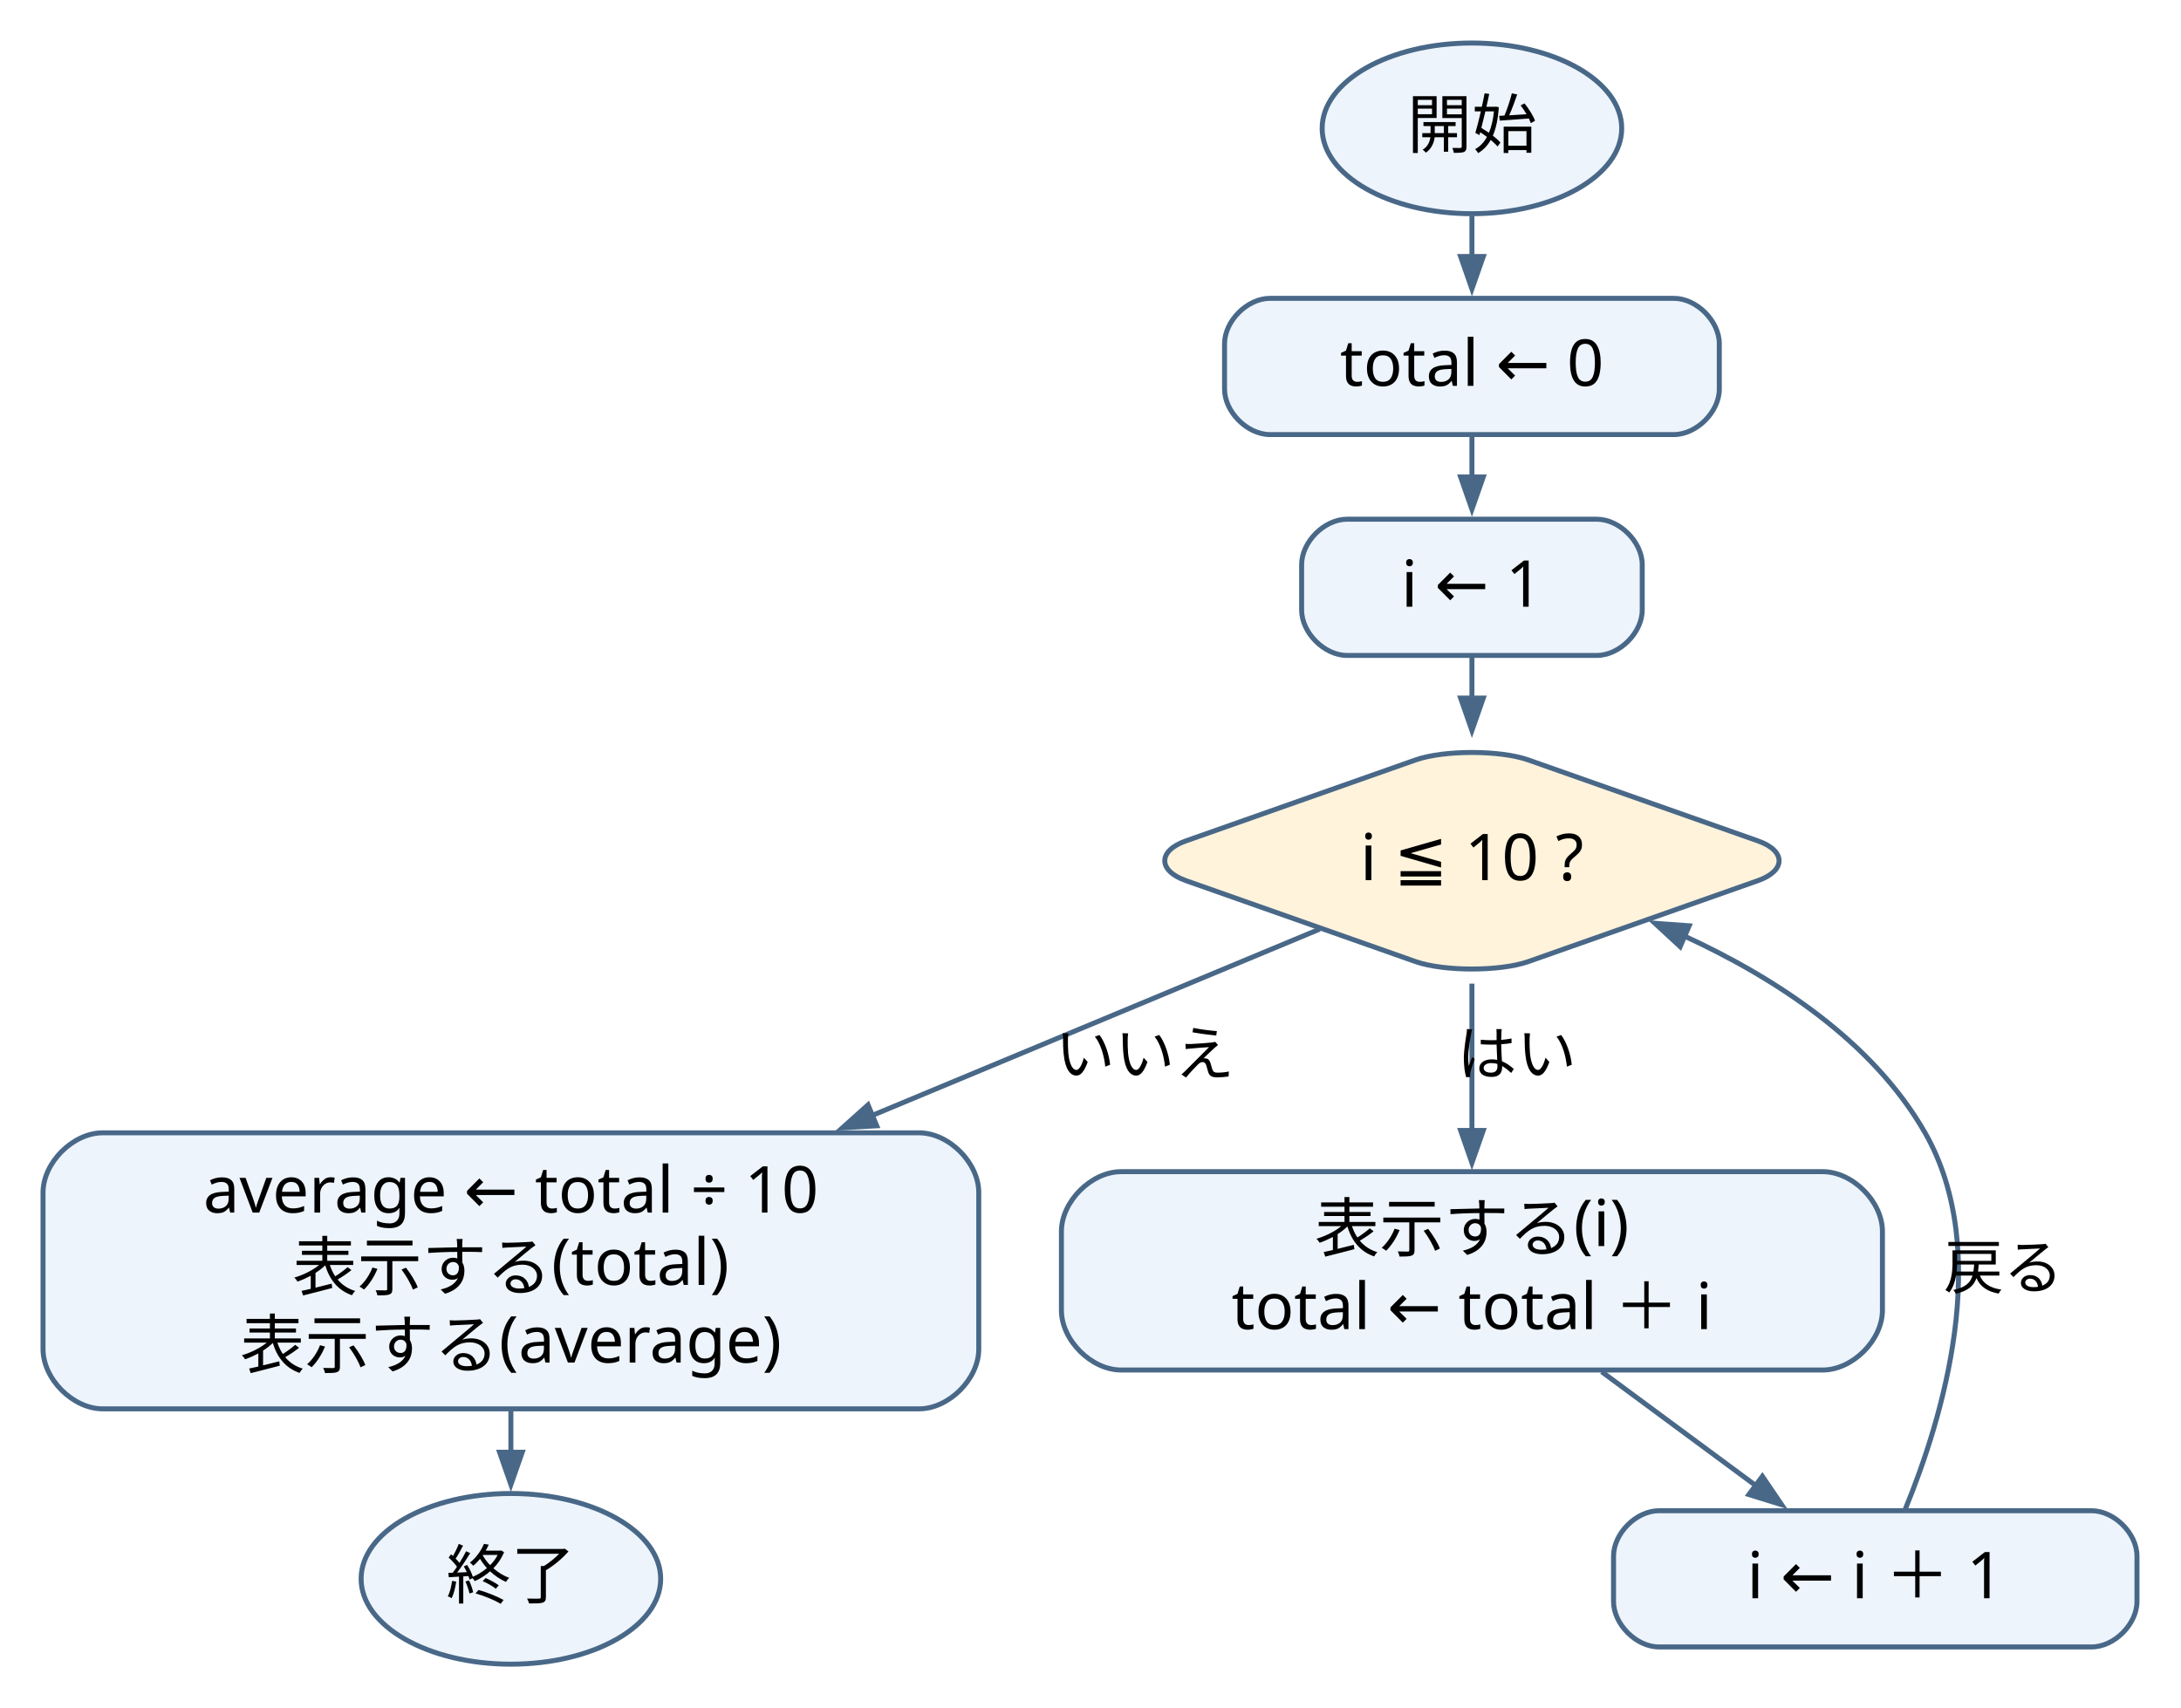
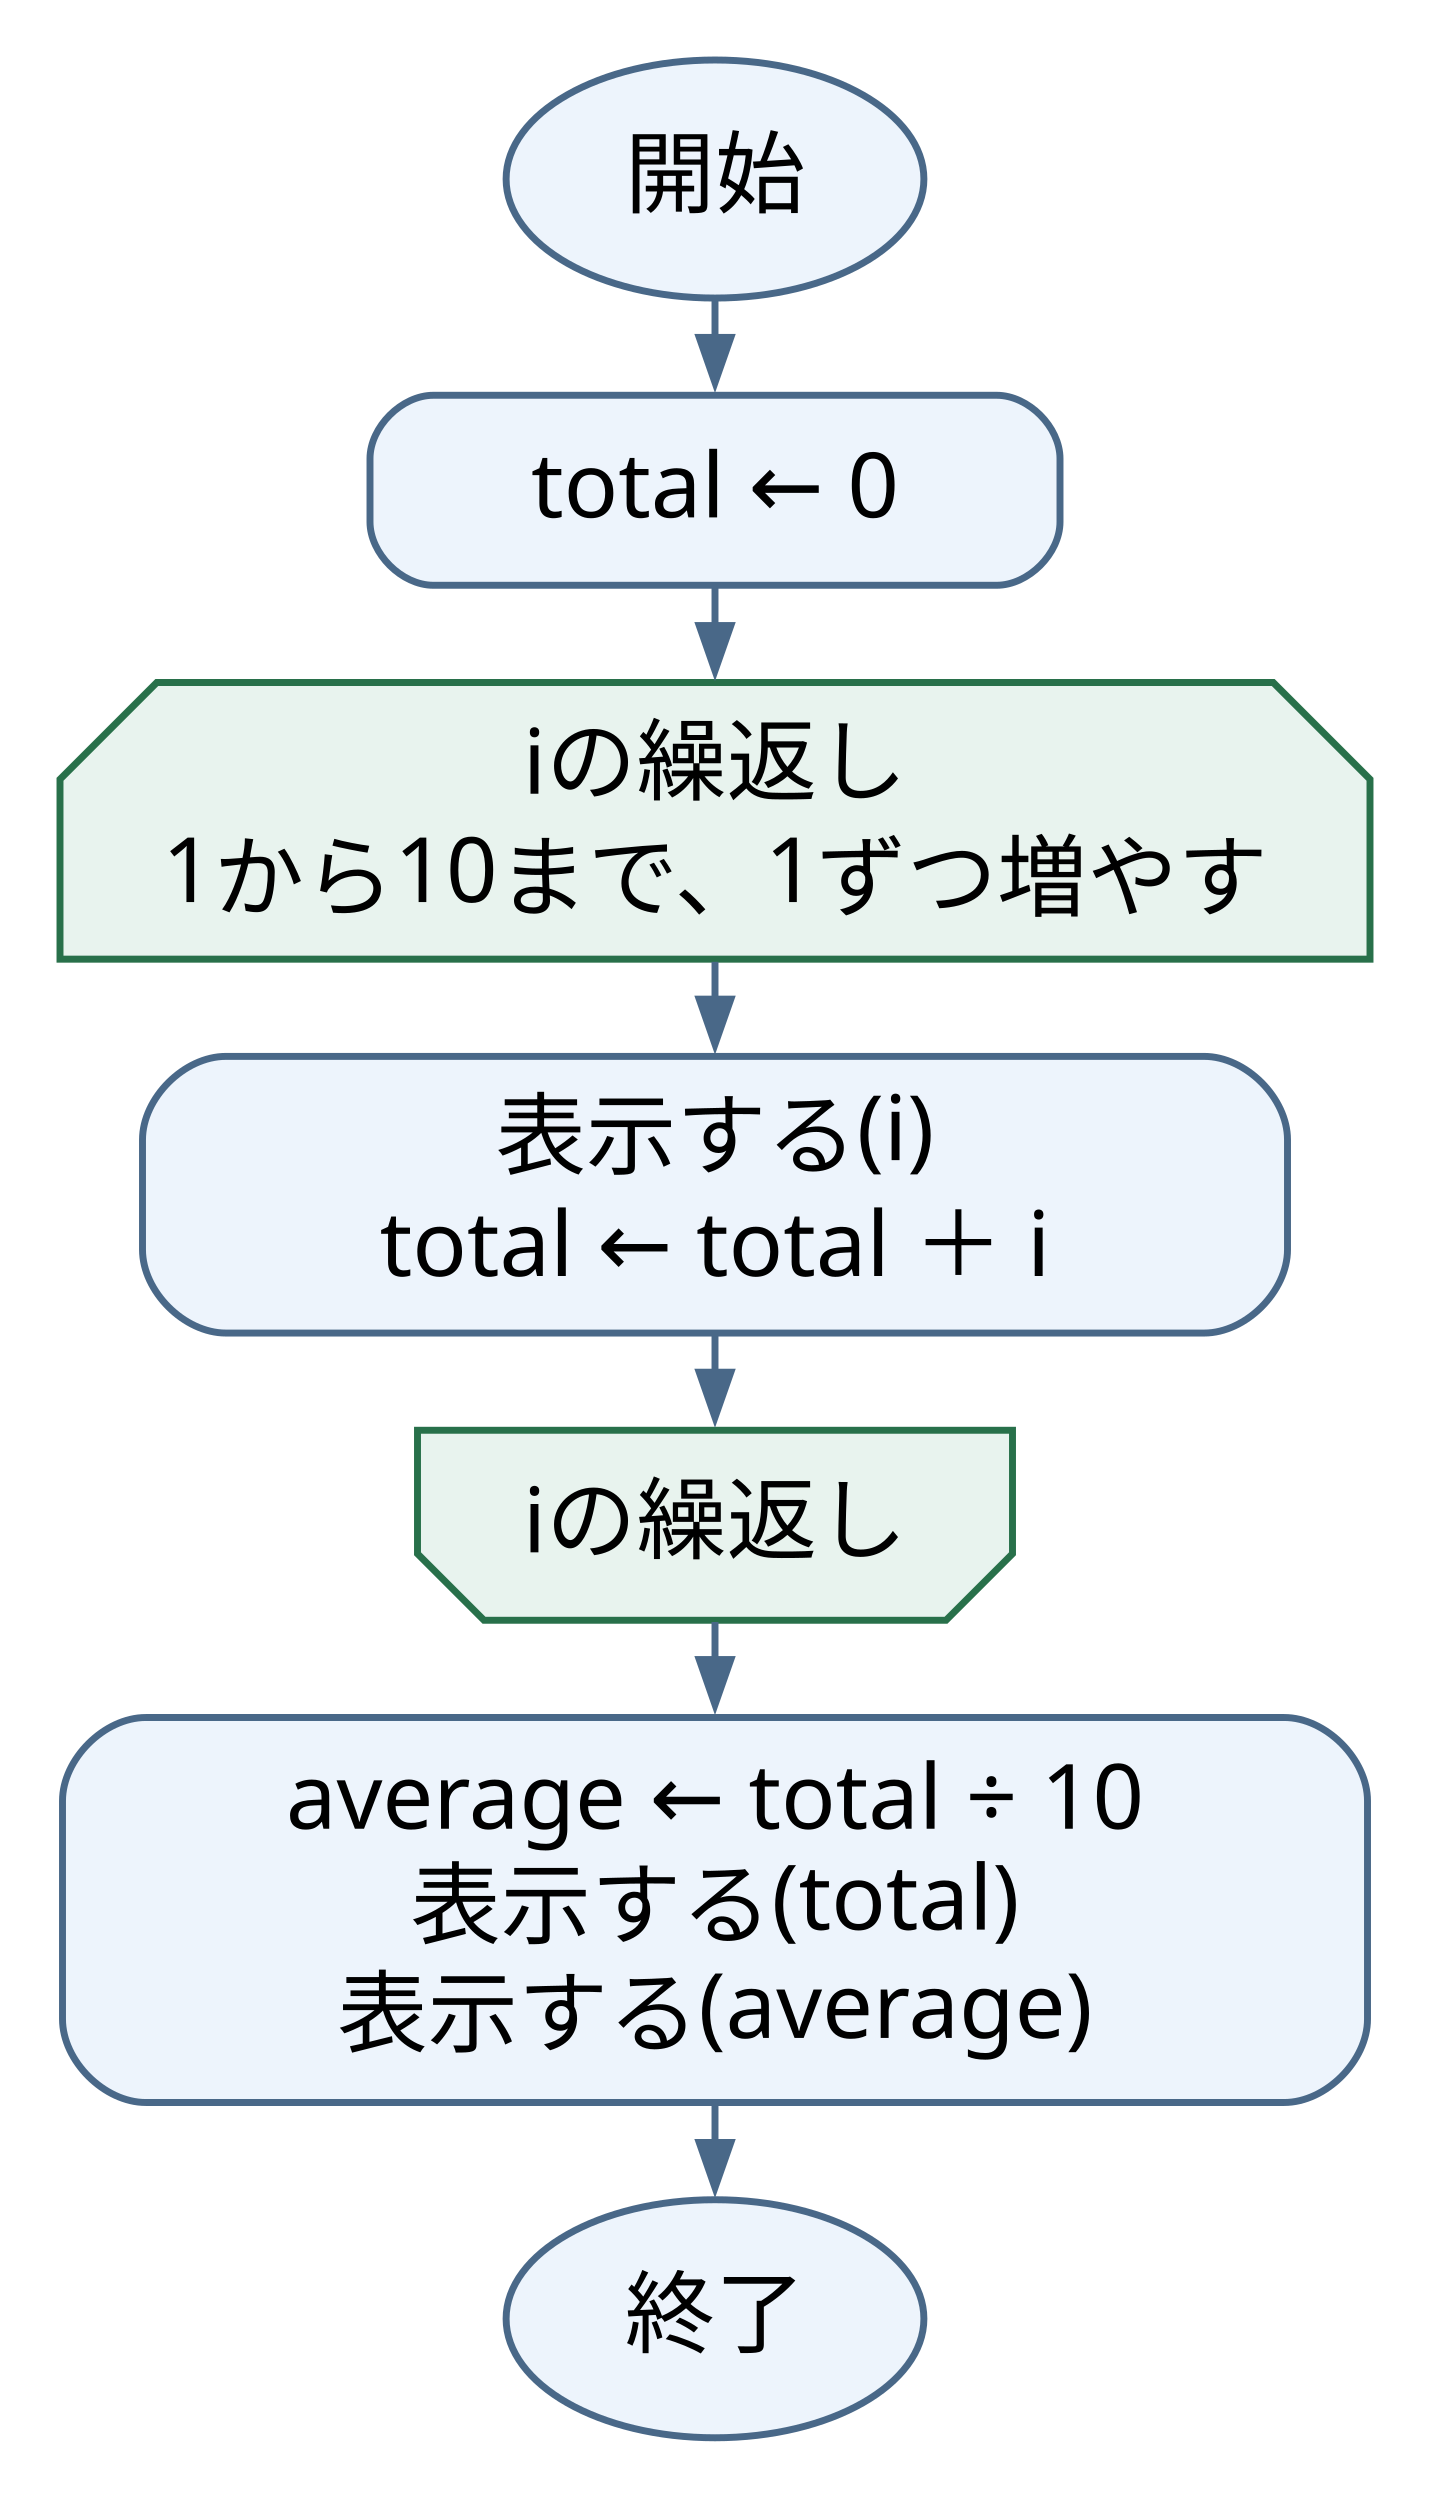
- <svg xmlns="http://www.w3.org/2000/svg" width="438pt" height="343pt" viewBox="0.00 0.00 438.00 343.00">
-   <g id="graph0" class="graph" transform="scale(1 1) rotate(0) translate(8.64 334.24)">
+ <svg xmlns="http://www.w3.org/2000/svg" width="206pt" height="360pt" viewBox="0.00 0.00 206.00 360.00">
+   <g id="graph0" class="graph" transform="scale(1 1) rotate(0) translate(8.64 351.04)">
    <g id="node1" class="node">
-       <ellipse fill="#edf4fc" stroke="#496888" cx="93.96" cy="-17.14" rx="30.08" ry="17.14" />
-       <text xml:space="preserve" text-anchor="middle" x="93.96" y="-13.24" font-family="Meiryo" font-size="13.00">終了</text>
+       <ellipse fill="#edf4fc" stroke="#496888" cx="94.32" cy="-17.14" rx="30.08" ry="17.14" />
+       <text xml:space="preserve" text-anchor="middle" x="94.32" y="-13.24" font-family="Meiryo" font-size="13.00">終了</text>
    </g>
    <g id="node2" class="node">
-       <path fill="#edf4fc" stroke="#496888" d="M175.92,-106.72C175.92,-106.72 12,-106.72 12,-106.72 6,-106.72 0,-100.72 0,-94.72 0,-94.72 0,-63.28 0,-63.28 0,-57.28 6,-51.28 12,-51.28 12,-51.28 175.92,-51.28 175.92,-51.28 181.92,-51.28 187.92,-57.28 187.92,-63.28 187.92,-63.28 187.92,-94.72 187.92,-94.72 187.92,-100.72 181.92,-106.72 175.92,-106.72" />
-       <text xml:space="preserve" text-anchor="middle" x="93.96" y="-90.7" font-family="Meiryo" font-size="13.00">average ← total ÷ 10</text>
-       <text xml:space="preserve" text-anchor="middle" x="93.96" y="-75.1" font-family="Meiryo" font-size="13.00">表示する(total)</text>
-       <text xml:space="preserve" text-anchor="middle" x="93.96" y="-59.5" font-family="Meiryo" font-size="13.00">表示する(average)</text>
+       <path fill="#edf4fc" stroke="#496888" d="M176.28,-103.72C176.28,-103.72 12.36,-103.72 12.36,-103.72 6.36,-103.72 0.36,-97.72 0.36,-91.72 0.36,-91.72 0.36,-60.28 0.36,-60.28 0.36,-54.28 6.36,-48.28 12.36,-48.28 12.36,-48.28 176.28,-48.28 176.28,-48.28 182.28,-48.28 188.28,-54.28 188.28,-60.28 188.28,-60.28 188.28,-91.72 188.28,-91.72 188.28,-97.72 182.28,-103.72 176.28,-103.72" />
+       <text xml:space="preserve" text-anchor="middle" x="94.32" y="-87.7" font-family="Meiryo" font-size="13.00">average ← total ÷ 10</text>
+       <text xml:space="preserve" text-anchor="middle" x="94.32" y="-72.1" font-family="Meiryo" font-size="13.00">表示する(total)</text>
+       <text xml:space="preserve" text-anchor="middle" x="94.32" y="-56.5" font-family="Meiryo" font-size="13.00">表示する(average)</text>
    </g>
    <g id="edge1" class="edge">
-       <path fill="none" stroke="#496888" d="M93.96,-50.87C93.96,-48.09 93.96,-45.27 93.96,-42.52" />
-       <polygon fill="#496888" stroke="#496888" points="96.24,-42.57 93.96,-36.07 91.69,-42.57 96.24,-42.57" />
+       <path fill="none" stroke="#496888" d="M94.32,-47.9C94.32,-46.04 94.32,-44.18 94.32,-42.33" />
+       <polygon fill="#496888" stroke="#496888" points="96.6,-42.52 94.32,-36.02 92.05,-42.52 96.6,-42.52" />
    </g>
-     <g id="node3" class="node">
-       <path fill="#fff3db" stroke="#496888" d="M275.64,-181.61C275.64,-181.61 229.52,-165.35 229.52,-165.35 223.86,-163.36 223.86,-159.37 229.52,-157.37 229.52,-157.37 275.64,-141.11 275.64,-141.11 281.3,-139.12 292.62,-139.12 298.28,-141.11 298.28,-141.11 344.4,-157.37 344.4,-157.37 350.06,-159.37 350.06,-163.36 344.4,-165.35 344.4,-165.35 298.28,-181.61 298.28,-181.61 292.62,-183.61 281.3,-183.61 275.64,-181.61" />
-       <text xml:space="preserve" text-anchor="middle" x="286.96" y="-157.46" font-family="Meiryo" font-size="13.00">i ≦ 10 ?</text>
+     <g id="node3" class="node loopend">
+       <polygon fill="#e8f3ee" stroke="#28704a" points="51.48,-145.08 137.16,-145.08 137.16,-127.30 127.58,-117.72 61.06,-117.72 51.48,-127.30" />
+       <text xml:space="preserve" text-anchor="middle" x="94.32" y="-127.5" font-family="Meiryo" font-size="13.00">iの繰返し</text>
+     </g>
+     <g id="edge2" class="edge">
+       <path fill="none" stroke="#496888" d="M94.32,-117.47C94.32,-115.69 94.32,-113.8 94.32,-111.84" />
+       <polygon fill="#496888" stroke="#496888" points="96.6,-112.07 94.32,-105.57 92.05,-112.07 96.6,-112.07" />
+     </g>
+     <g id="node4" class="node">
+       <path fill="#edf4fc" stroke="#496888" d="M164.76,-198.92C164.76,-198.92 23.88,-198.92 23.88,-198.92 17.88,-198.92 11.88,-192.92 11.88,-186.92 11.88,-186.92 11.88,-171.08 11.88,-171.08 11.88,-165.08 17.88,-159.08 23.88,-159.08 23.88,-159.08 164.76,-159.08 164.76,-159.08 170.76,-159.08 176.76,-165.08 176.76,-171.08 176.76,-171.08 176.76,-186.92 176.76,-186.92 176.76,-192.92 170.76,-198.92 164.76,-198.92" />
+       <text xml:space="preserve" text-anchor="middle" x="94.32" y="-182.9" font-family="Meiryo" font-size="13.00">表示する(i)</text>
+       <text xml:space="preserve" text-anchor="middle" x="94.32" y="-167.3" font-family="Meiryo" font-size="13.00">total ← total ＋ i</text>
+     </g>
+     <g id="edge3" class="edge">
+       <path fill="none" stroke="#496888" d="M94.32,-158.66C94.32,-156.85 94.32,-155 94.32,-153.18" />
+       <polygon fill="#496888" stroke="#496888" points="96.6,-153.44 94.32,-146.94 92.05,-153.44 96.6,-153.44" />
+     </g>
+     <g id="node5" class="node loopstart">
+       <polygon fill="#e8f3ee" stroke="#28704a" points="0.00,-212.92 0.00,-238.82 13.94,-252.76 174.70,-252.76 188.64,-238.82 188.64,-212.92" />
+       <text xml:space="preserve" text-anchor="middle" x="94.32" y="-236.74" font-family="Meiryo" font-size="13.00">iの繰返し</text>
+       <text xml:space="preserve" text-anchor="middle" x="94.32" y="-221.14" font-family="Meiryo" font-size="13.00">1から10まで、1ずつ増やす</text>
+     </g>
+     <g id="edge4" class="edge">
+       <path fill="none" stroke="#496888" d="M94.32,-212.54C94.32,-210.76 94.32,-208.94 94.32,-207.11" />
+       <polygon fill="#496888" stroke="#496888" points="96.6,-207.16 94.32,-200.66 92.05,-207.16 96.6,-207.16" />
+     </g>
+     <g id="node6" class="node">
+       <path fill="#edf4fc" stroke="#496888" d="M134.88,-294.12C134.88,-294.12 53.76,-294.12 53.76,-294.12 49.2,-294.12 44.64,-289.56 44.64,-285 44.64,-285 44.64,-275.88 44.64,-275.88 44.64,-271.32 49.2,-266.76 53.76,-266.76 53.76,-266.76 134.88,-266.76 134.88,-266.76 139.44,-266.76 144,-271.32 144,-275.88 144,-275.88 144,-285 144,-285 144,-289.56 139.44,-294.12 134.88,-294.12" />
+       <text xml:space="preserve" text-anchor="middle" x="94.32" y="-276.54" font-family="Meiryo" font-size="13.00">total ← 0</text>
    </g>
    <g id="edge5" class="edge">
-       <path fill="none" stroke="#496888" d="M256.38,-147.63C232.17,-137.55 197.35,-123.05 166.16,-110.06" />
-       <polygon fill="#496888" stroke="#496888" points="167.43,-108.13 160.55,-107.73 165.68,-112.33 167.43,-108.13" />
-       <text xml:space="preserve" text-anchor="middle" x="221.25" y="-118.32" font-family="Meiryo" font-size="12.00">いいえ</text>
+       <path fill="none" stroke="#496888" d="M94.32,-266.5C94.32,-264.65 94.32,-262.7 94.32,-260.71" />
+       <polygon fill="#496888" stroke="#496888" points="96.6,-260.96 94.32,-254.46 92.05,-260.96 96.6,-260.96" />
    </g>
-     <g id="node5" class="node">
-       <path fill="#edf4fc" stroke="#496888" d="M357.4,-98.92C357.4,-98.92 216.52,-98.92 216.52,-98.92 210.52,-98.92 204.52,-92.92 204.52,-86.92 204.52,-86.92 204.52,-71.08 204.52,-71.08 204.52,-65.08 210.52,-59.08 216.52,-59.08 216.52,-59.08 357.4,-59.08 357.4,-59.08 363.4,-59.08 369.4,-65.08 369.4,-71.08 369.4,-71.08 369.4,-86.92 369.4,-86.92 369.4,-92.92 363.4,-98.92 357.4,-98.92" />
-       <text xml:space="preserve" text-anchor="middle" x="286.96" y="-82.9" font-family="Meiryo" font-size="13.00">表示する(i)</text>
-       <text xml:space="preserve" text-anchor="middle" x="286.96" y="-67.3" font-family="Meiryo" font-size="13.00">total ← total ＋ i</text>
-     </g>
-     <g id="edge4" class="edge">
-       <path fill="none" stroke="#496888" d="M286.96,-136.68C286.96,-127.35 286.96,-116.58 286.96,-106.95" />
-       <polygon fill="#496888" stroke="#496888" points="289.24,-107.2 286.96,-100.7 284.69,-107.2 289.24,-107.2" />
-       <text xml:space="preserve" text-anchor="middle" x="295.96" y="-118.32" font-family="Meiryo" font-size="12.00">はい</text>
-     </g>
-     <g id="node4" class="node">
-       <path fill="#edf4fc" stroke="#496888" d="M411.4,-30.82C411.4,-30.82 324.52,-30.82 324.52,-30.82 319.96,-30.82 315.4,-26.26 315.4,-21.7 315.4,-21.7 315.4,-12.58 315.4,-12.58 315.4,-8.02 319.96,-3.46 324.52,-3.46 324.52,-3.46 411.4,-3.46 411.4,-3.46 415.96,-3.46 420.52,-8.02 420.52,-12.58 420.52,-12.58 420.52,-21.7 420.52,-21.7 420.52,-26.26 415.96,-30.82 411.4,-30.82" />
-       <text xml:space="preserve" text-anchor="middle" x="367.96" y="-13.24" font-family="Meiryo" font-size="13.00">i ← i ＋ 1</text>
-     </g>
-     <g id="edge2" class="edge">
-       <path fill="none" stroke="#496888" d="M373.99,-31.14C381.45,-49.32 391.63,-82.8 377.96,-106.72 367.44,-125.14 347.85,-137.86 329.54,-146.28" />
-       <polygon fill="#496888" stroke="#496888" points="328.78,-144.12 323.72,-148.8 330.59,-148.3 328.78,-144.12" />
-       <text xml:space="preserve" text-anchor="middle" x="393.69" y="-75.4" font-family="Meiryo" font-size="12.00">戻る</text>
-     </g>
-     <g id="edge3" class="edge">
-       <path fill="none" stroke="#496888" d="M313.03,-58.73C323.05,-51.33 334.42,-42.93 344.21,-35.69" />
-       <polygon fill="#496888" stroke="#496888" points="345.29,-37.73 349.16,-32.03 342.58,-34.07 345.29,-37.73" />
-     </g>
-     <g id="node6" class="node">
-       <path fill="#edf4fc" stroke="#496888" d="M312.04,-229.96C312.04,-229.96 261.88,-229.96 261.88,-229.96 257.32,-229.96 252.76,-225.4 252.76,-220.84 252.76,-220.84 252.76,-211.72 252.76,-211.72 252.76,-207.16 257.32,-202.6 261.88,-202.6 261.88,-202.6 312.04,-202.6 312.04,-202.6 316.6,-202.6 321.16,-207.16 321.16,-211.72 321.16,-211.72 321.16,-220.84 321.16,-220.84 321.16,-225.4 316.6,-229.96 312.04,-229.96" />
-       <text xml:space="preserve" text-anchor="middle" x="286.96" y="-212.38" font-family="Meiryo" font-size="13.00">i ← 1</text>
+     <g id="node7" class="node">
+       <ellipse fill="#edf4fc" stroke="#496888" cx="94.32" cy="-325.26" rx="30.08" ry="17.14" />
+       <text xml:space="preserve" text-anchor="middle" x="94.32" y="-321.36" font-family="Meiryo" font-size="13.00">開始</text>
    </g>
    <g id="edge6" class="edge">
-       <path fill="none" stroke="#496888" d="M286.96,-202.2C286.96,-199.6 286.96,-196.76 286.96,-193.84" />
-       <polygon fill="#496888" stroke="#496888" points="289.24,-194.03 286.96,-187.53 284.69,-194.03 289.24,-194.03" />
-     </g>
-     <g id="node7" class="node">
-       <path fill="#edf4fc" stroke="#496888" d="M327.52,-274.32C327.52,-274.32 246.4,-274.32 246.4,-274.32 241.84,-274.32 237.28,-269.76 237.28,-265.2 237.28,-265.2 237.28,-256.08 237.28,-256.08 237.28,-251.52 241.84,-246.96 246.4,-246.96 246.4,-246.96 327.52,-246.96 327.52,-246.96 332.08,-246.96 336.64,-251.52 336.64,-256.08 336.64,-256.08 336.64,-265.2 336.64,-265.2 336.64,-269.76 332.08,-274.32 327.52,-274.32" />
-       <text xml:space="preserve" text-anchor="middle" x="286.96" y="-256.74" font-family="Meiryo" font-size="13.00">total ← 0</text>
-     </g>
-     <g id="edge7" class="edge">
-       <path fill="none" stroke="#496888" d="M286.96,-246.7C286.96,-244.04 286.96,-241.18 286.96,-238.31" />
-       <polygon fill="#496888" stroke="#496888" points="289.24,-238.45 286.96,-231.95 284.69,-238.45 289.24,-238.45" />
-     </g>
-     <g id="node8" class="node">
-       <ellipse fill="#edf4fc" stroke="#496888" cx="286.96" cy="-308.46" rx="30.08" ry="17.14" />
-       <text xml:space="preserve" text-anchor="middle" x="286.96" y="-304.56" font-family="Meiryo" font-size="13.00">開始</text>
-     </g>
-     <g id="edge8" class="edge">
-       <path fill="none" stroke="#496888" d="M286.96,-290.92C286.96,-288.25 286.96,-285.46 286.96,-282.71" />
-       <polygon fill="#496888" stroke="#496888" points="289.24,-282.72 286.96,-276.22 284.69,-282.72 289.24,-282.72" />
+       <path fill="none" stroke="#496888" d="M94.32,-307.83C94.32,-306.03 94.32,-304.18 94.32,-302.33" />
+       <polygon fill="#496888" stroke="#496888" points="96.6,-302.45 94.32,-295.95 92.05,-302.45 96.6,-302.45" />
    </g>
  </g>
</svg>
